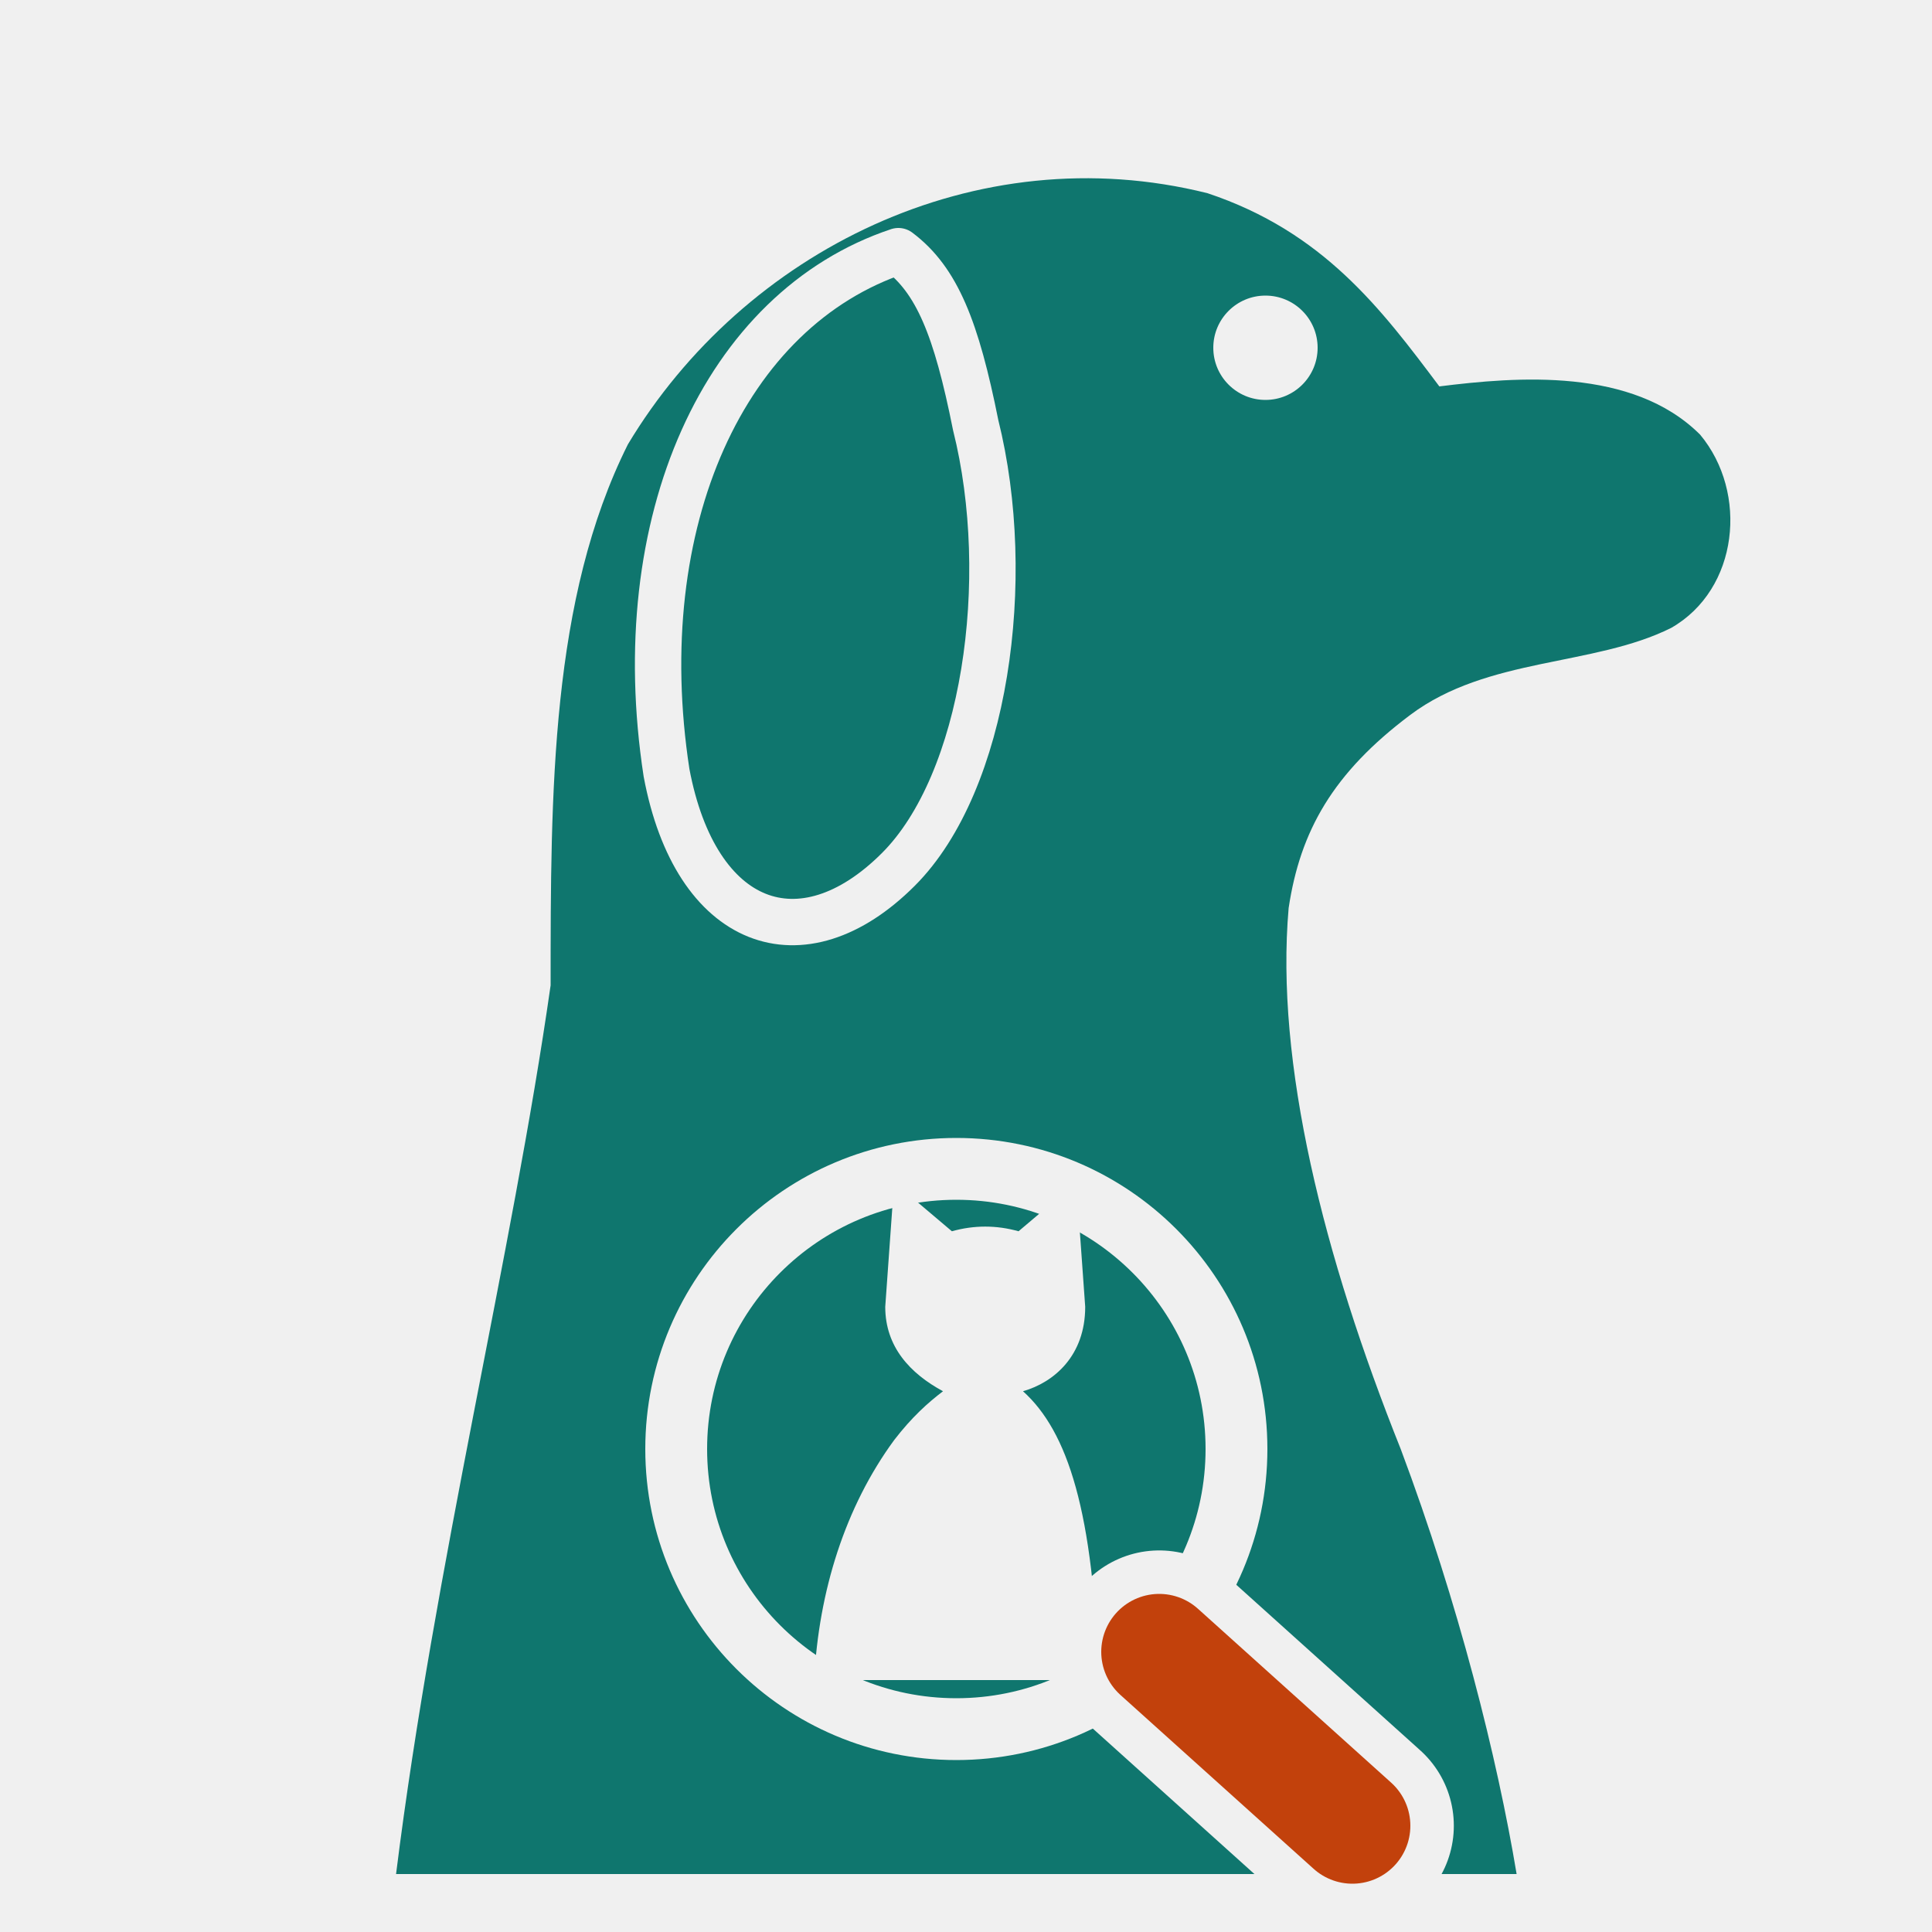
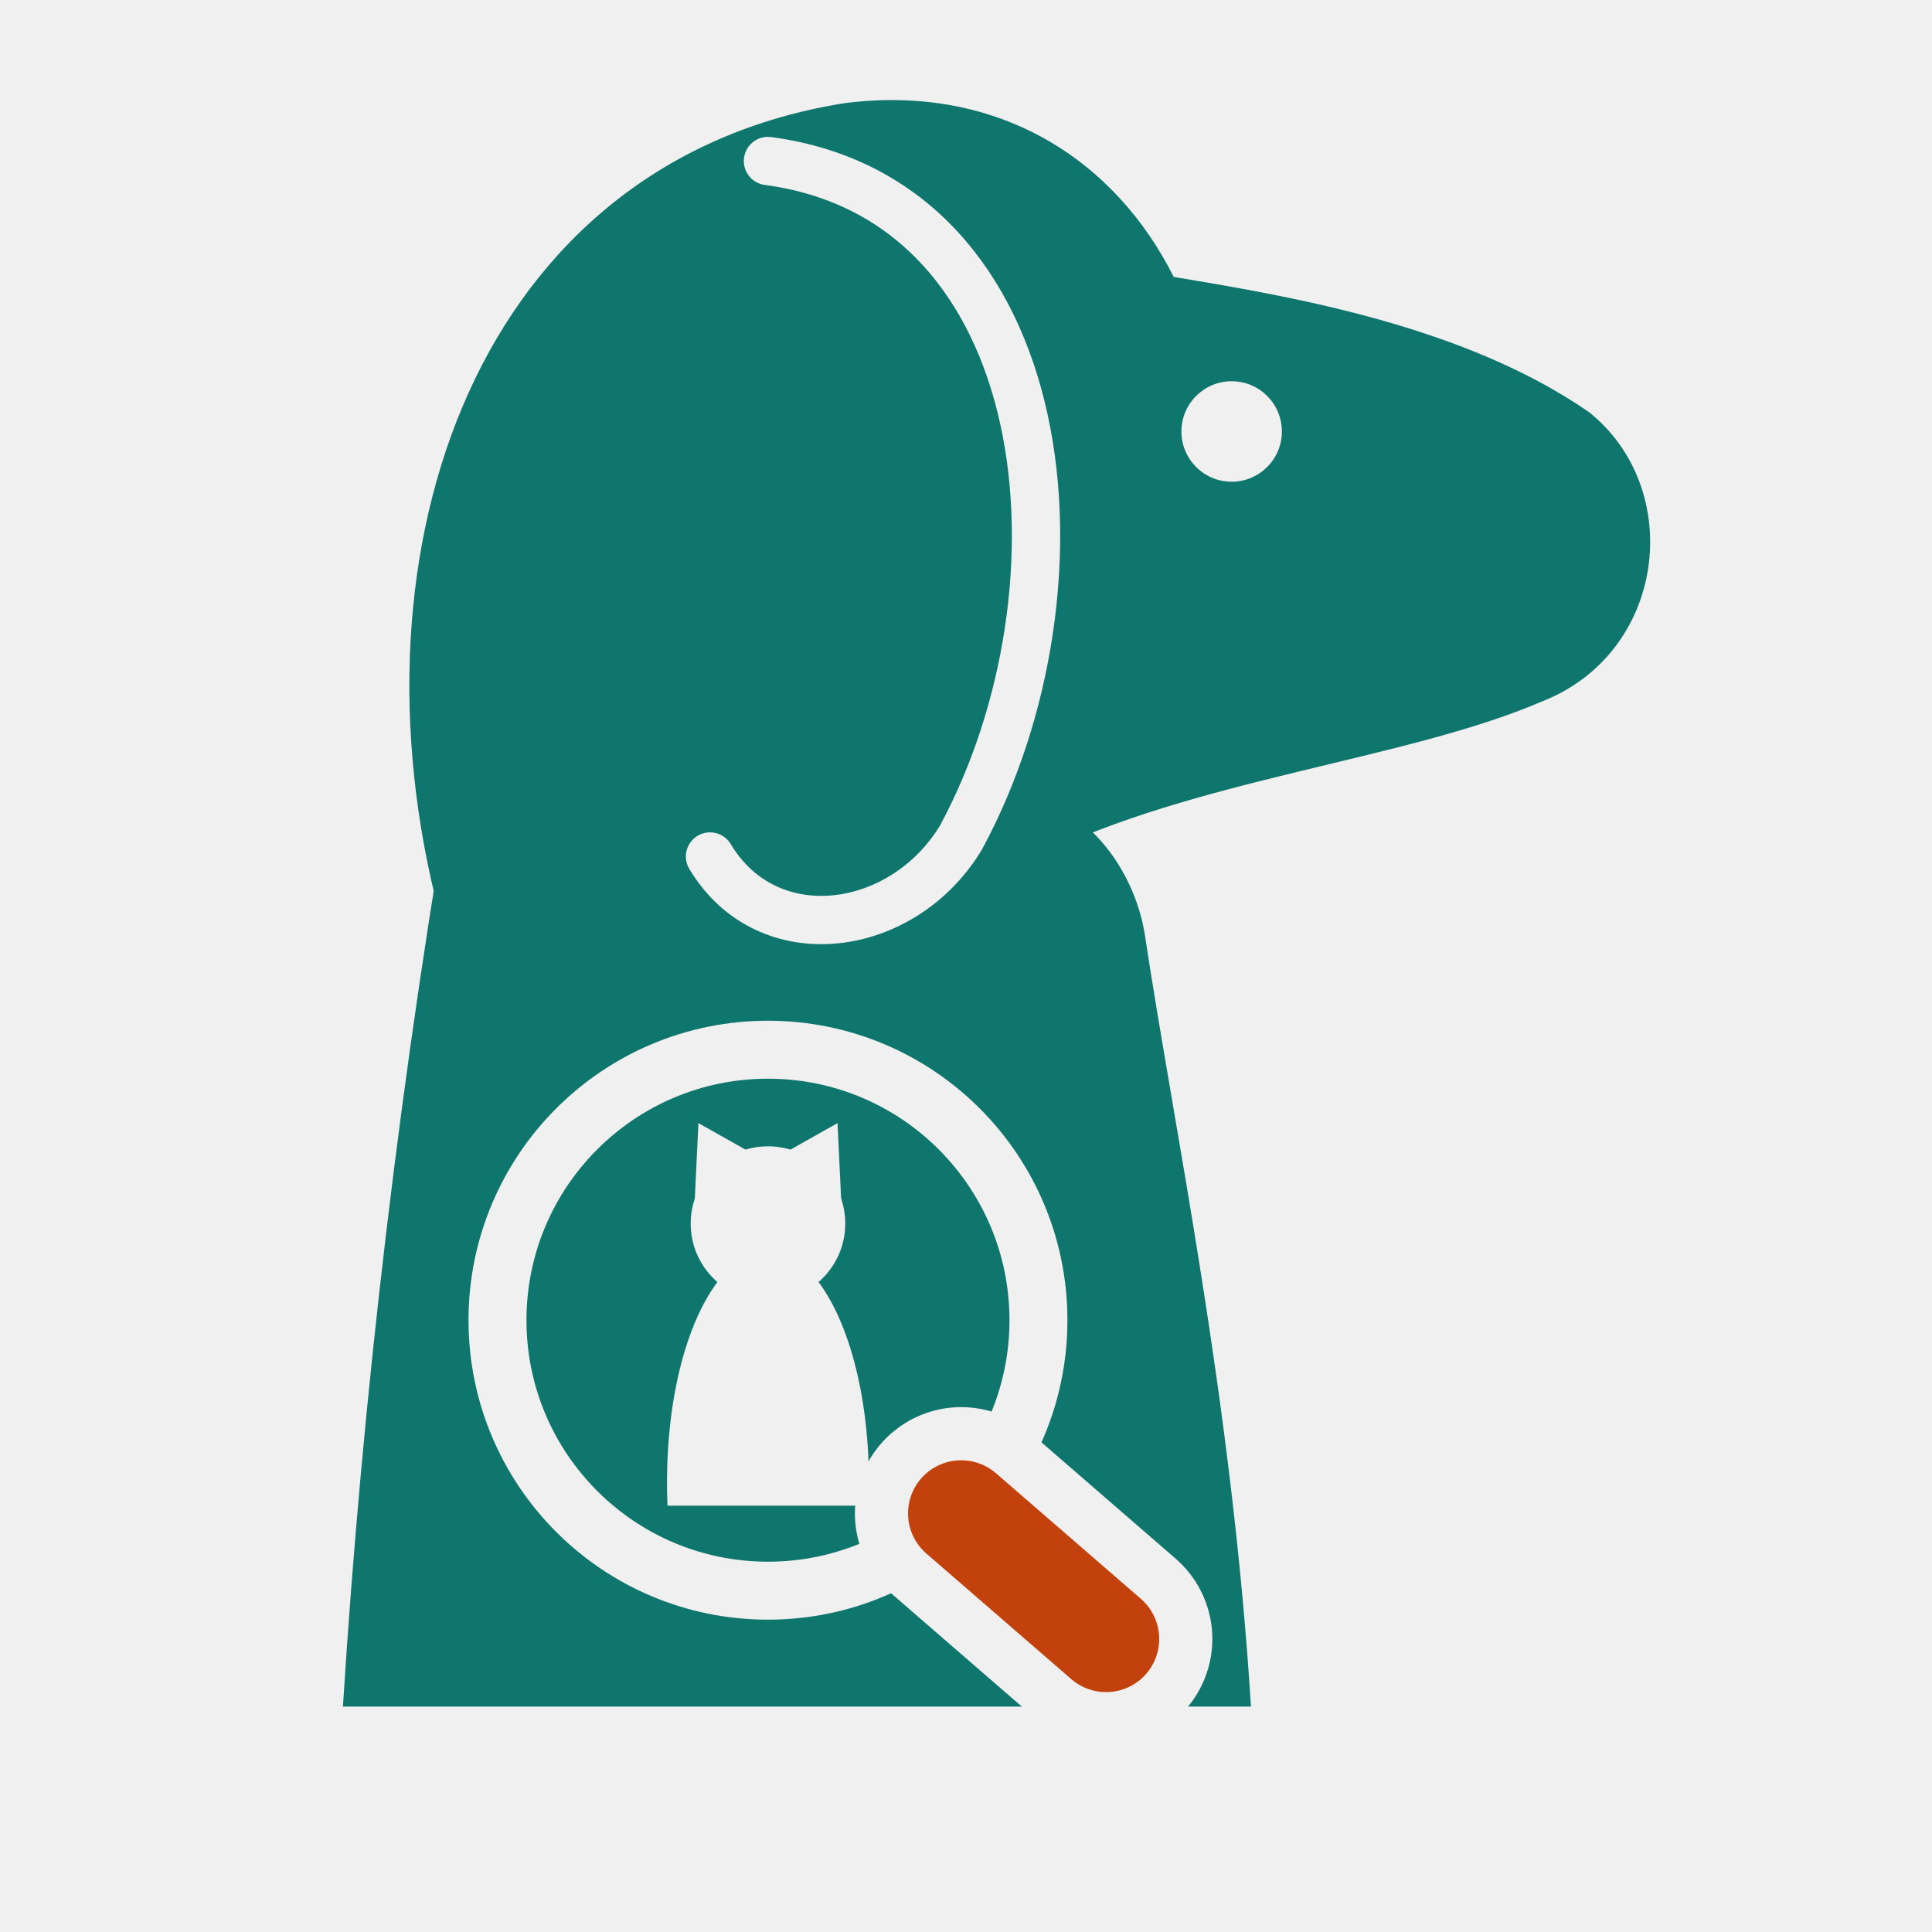
<svg xmlns="http://www.w3.org/2000/svg" viewBox="0 0 120 120">
  <defs>
-     <mask id="k2" maskUnits="userSpaceOnUse" x="-20" y="-20" width="200" height="200">
-       <rect x="-20" y="-20" width="200" height="200" fill="#fff" />
-       <path d="M54 28 C45 31 40 42 42 55 C43.5 63 49 65 54 60 C58.5 55.5 60 45 58 37 C57 32 56 29.5 54 28" fill="none" stroke="#000" stroke-linecap="round" stroke-width="2.4" />
-       <circle cx="73" cy="33" r="2.7" fill="#000" />
-       <circle cx="57" cy="90" r="14.5" fill="none" stroke="#000" stroke-linecap="round" stroke-width="3.2" />
-       <path d="M40 76 L41 62 L47.5 67.5 C50 66.8 52.5 66.8 55 67.5 L61.5 62 L62.5 76 C62.5 81.5 59 84.5 55.5 85.5 C60.5 90 63.5 99 64 118 L32 118 C32.5 108 35.5 98.5 41 91 C43 88.4 44.8 86.8 46.5 85.5 C42.8 83.5 40 80.5 40 76 Z" fill="#000" transform="translate(57 90) scale(.46) translate(-48 -92)" />
-       <line x1="67.5" y1="100.5" x2="77.5" y2="109.5" fill="none" stroke="#000" stroke-linecap="round" stroke-width="10.5" />
+     <mask id="k2" maskUnits="userSpaceOnUse" x="-20" y="-20" width="260" height="360">
+       <rect x="-20" y="-20" width="260" height="360" fill="#fff" />
+       <path d="M92 40 C122 44 126 84 112 110 C106 120 92 122 86 112" fill="none" stroke="#000" stroke-width="5" stroke-linecap="round" />
+       <circle cx="140" cy="68" r="5.2" fill="#000" />
+       <circle cx="92" cy="160" r="28" fill="none" stroke="#000" stroke-linecap="round" stroke-width="6" />
+       <g transform="translate(92 160) scale(.4) translate(-30 -52)">
+         <g fill="#000">
+           <circle cx="30" cy="27" r="20" />
+           <path d="M11 22 L12 1 L28 10 Z" />
+           <path d="M49 22 L48 1 L32 10 Z" />
+           <path d="M17 42 C8 54 3 76 4 100 L56 100 C57 76 52 54 43 42 Z" />
+         </g>
+       </g>
+       <line x1="112" y1="180" x2="127" y2="193" fill="none" stroke="#000" stroke-linecap="round" stroke-width="22" />
    </mask>
  </defs>
-   <g transform="translate(-9 -18) scale(1.2)">
+   <g transform="translate(-7.5 -14) scale(.6)">
    <g mask="url(#k2)">
-       <path d="M28 112 C30 96 34 80 36 66 C36 56 36 46 40 38 C46 28 58 22 70 25 C76 27 79 31 82 35 C86 34.5 92 34 95.5 37.5 C98 40.5 97.5 45.5 94 47.5 C90 49.5 84.5 49 80.5 52 C76.5 55 74.8 58 74.2 62 C73.5 70 76 80 80 90 C83 98 85 106 86 112 Z" fill="#0f766e" />
+       <g fill="#0f766e">
+         <path d="M58 118 C48 80 62 40 100 34 C116 32 128 40 134 52 C146 54 164 57 177 66 C187 74 185 91 172 96 C158 102 136 104 120 112 L112 130 Z" />
+         <path d="M60 100 C54 134 50 168 48 200 L142 200 C140 168 134 140 131 120 C130 114 126 108 120 106 L100 96 Z" />
+       </g>
    </g>
-     <line x1="67.5" y1="100.5" x2="77.5" y2="109.5" stroke="#c2410c" stroke-width="6" stroke-linecap="round" />
+     <line x1="112" y1="180" x2="127" y2="193" stroke="#c2410c" stroke-width="11" stroke-linecap="round" />
  </g>
</svg>
